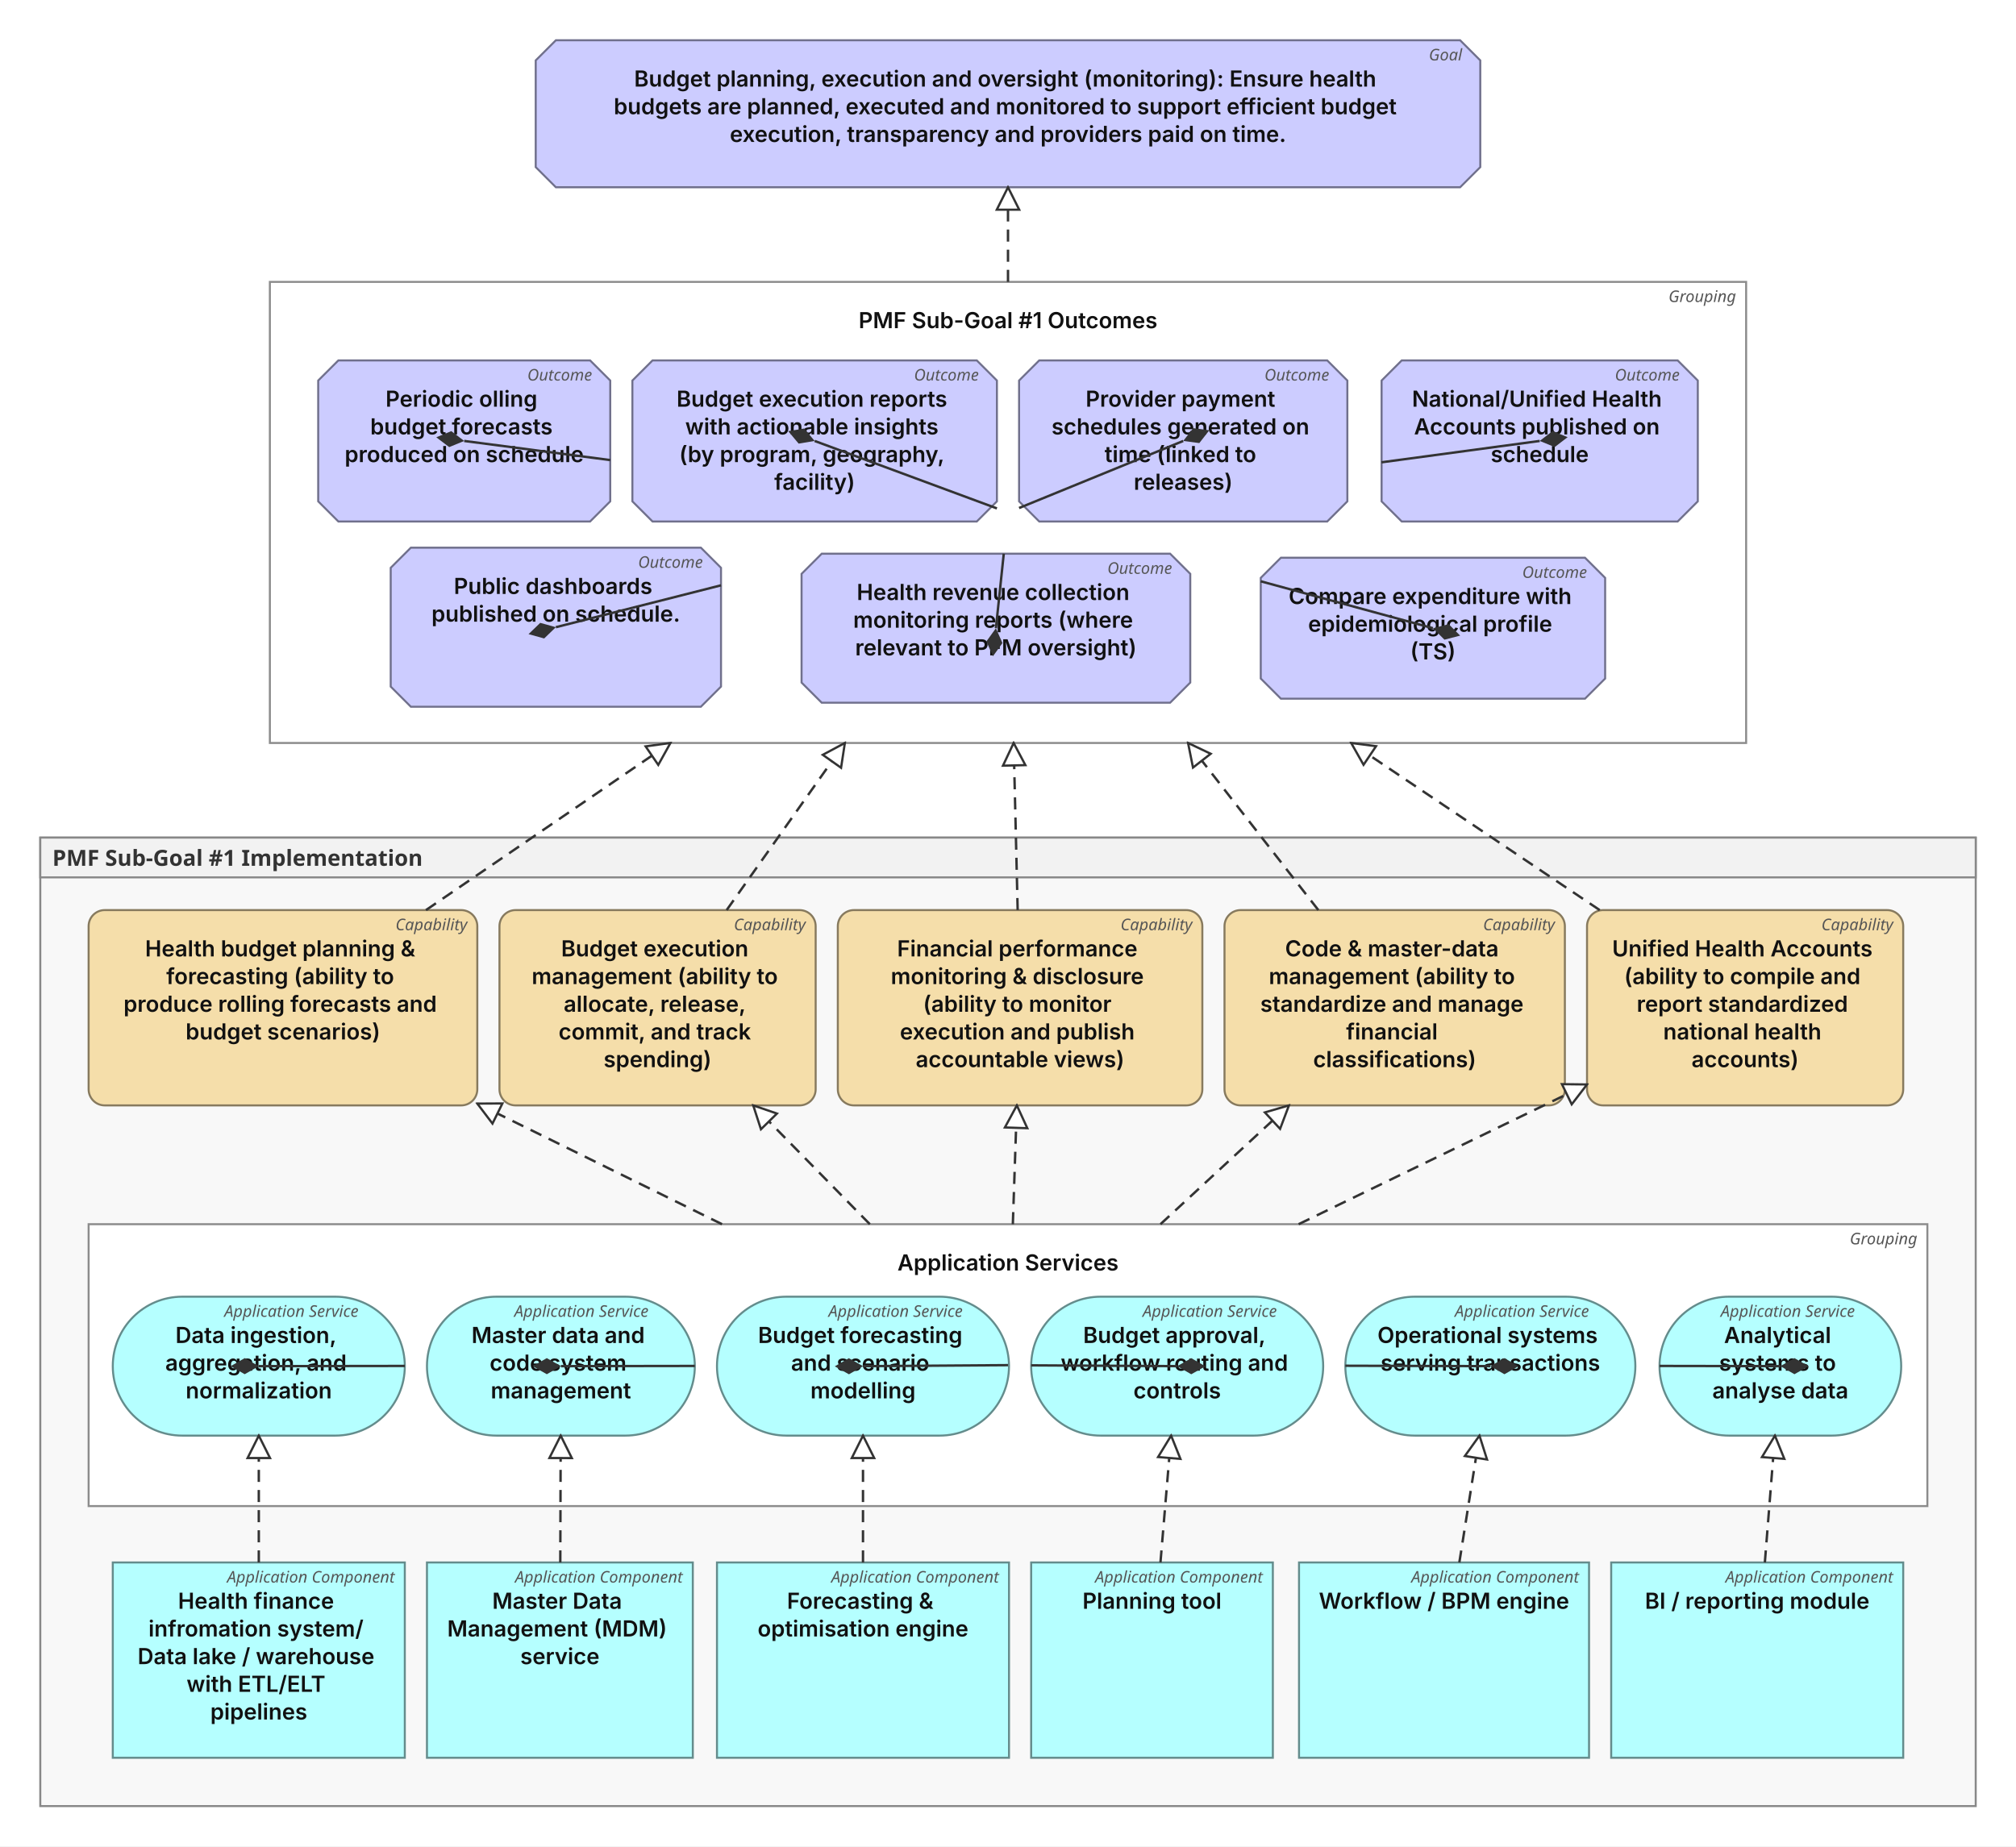
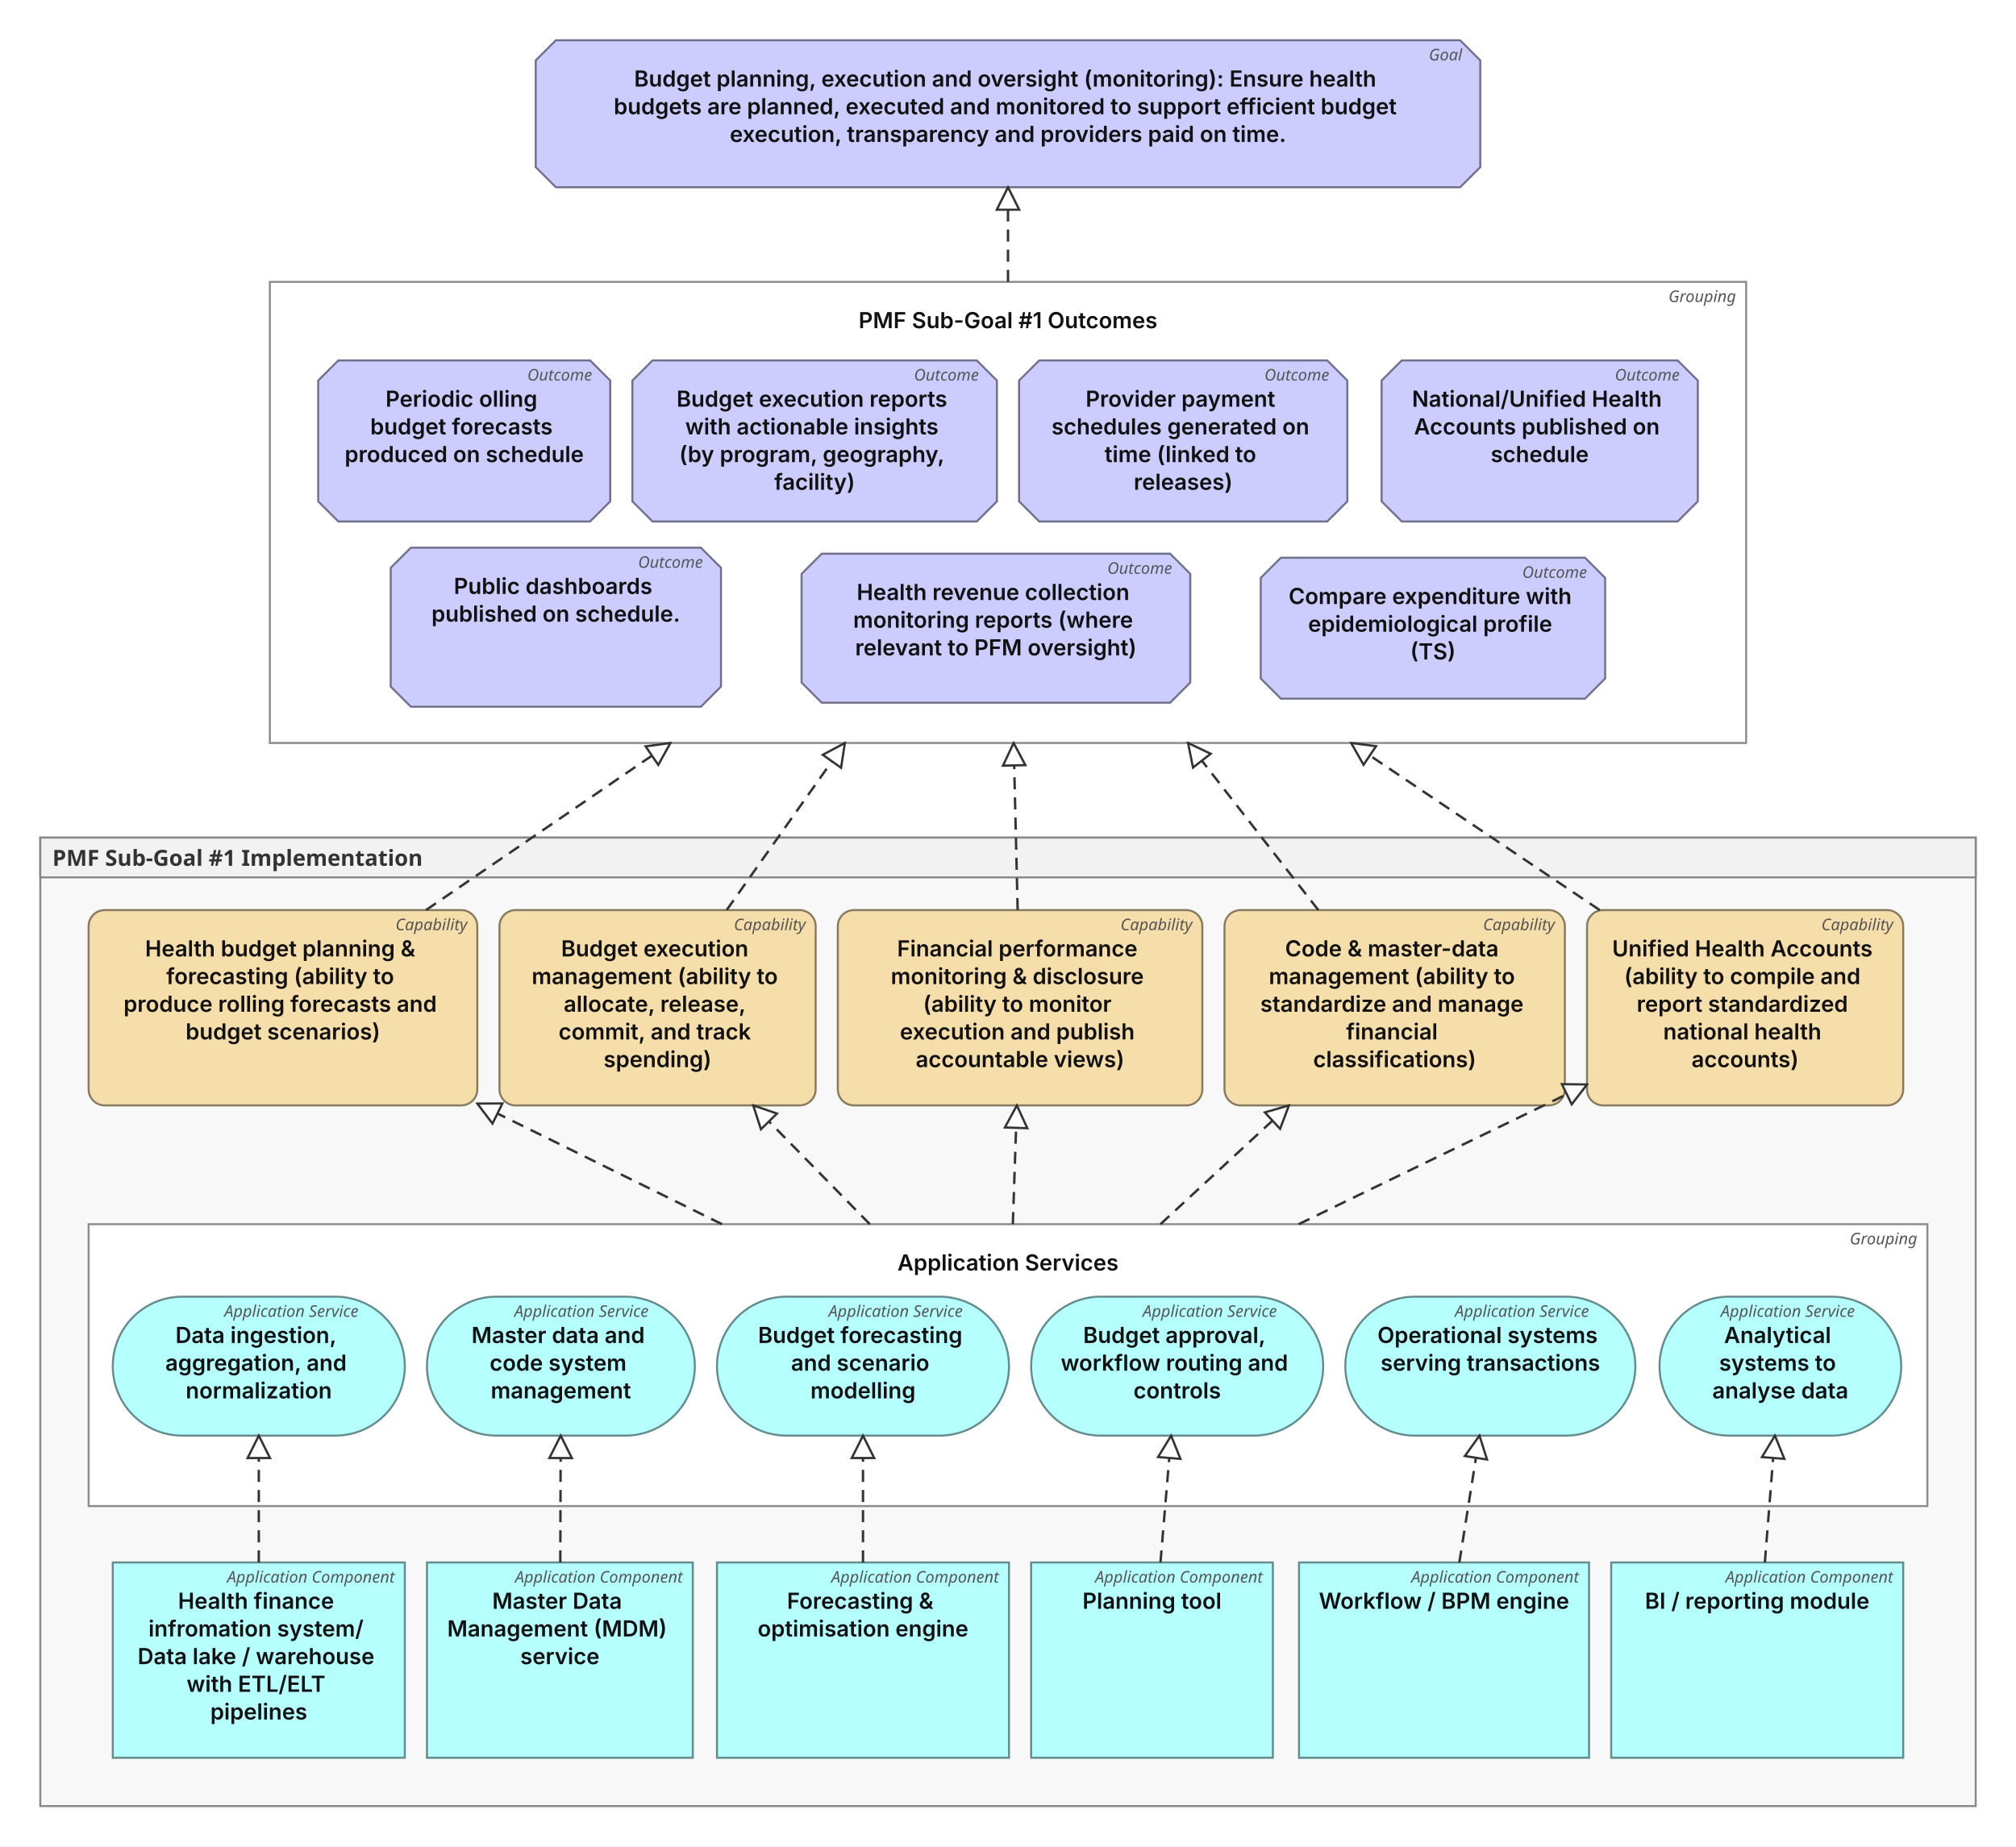
<svg xmlns="http://www.w3.org/2000/svg" viewBox="16 20 1001 917" width="1001" height="917" role="img" aria-labelledby="av-title">
  <style>
.av-name{font:600 11px system-ui,-apple-system,"Segoe UI",sans-serif;fill:#111}
.av-type{font:italic 8px system-ui,sans-serif;fill:#555}
.av-group{font:600 11px system-ui,sans-serif;fill:#333}
.av-note{font:10px system-ui,sans-serif;fill:#222}
.av-rel{font:9px system-ui,sans-serif;fill:#333;paint-order:stroke;stroke:#fff;stroke-width:3px}
a:hover rect,a:hover polygon,a:focus rect,a:focus polygon{stroke:#06c;stroke-width:2.5}
</style>
  <defs>
    <marker id="arrow-open" viewBox="0 0 12 12" refX="11" refY="6" markerWidth="11" markerHeight="11" orient="auto-start-reverse" markerUnits="userSpaceOnUse">
      <path d="M1 1 L11 6 L1 11" fill="none" stroke="#333" stroke-width="1.3" />
    </marker>
    <marker id="arrow-filled" viewBox="0 0 12 12" refX="11" refY="6" markerWidth="11" markerHeight="11" orient="auto-start-reverse" markerUnits="userSpaceOnUse">
      <path d="M1 1 L11 6 L1 11 Z" fill="#333" />
    </marker>
    <marker id="arrow-small" viewBox="0 0 10 10" refX="9" refY="5" markerWidth="8" markerHeight="8" orient="auto-start-reverse" markerUnits="userSpaceOnUse">
      <path d="M1 1 L9 5 L1 9" fill="none" stroke="#333" stroke-width="1.2" />
    </marker>
    <marker id="triangle-hollow" viewBox="0 0 14 14" refX="13" refY="7" markerWidth="13" markerHeight="13" orient="auto-start-reverse" markerUnits="userSpaceOnUse">
      <path d="M1 1 L13 7 L1 13 Z" fill="#fff" stroke="#333" stroke-width="1.2" />
    </marker>
    <marker id="diamond-filled" viewBox="0 0 16 10" refX="1" refY="5" markerWidth="16" markerHeight="10" orient="auto-start-reverse" markerUnits="userSpaceOnUse">
      <path d="M1 5 L8 1 L15 5 L8 9 Z" fill="#333" />
    </marker>
    <marker id="diamond-hollow" viewBox="0 0 16 10" refX="1" refY="5" markerWidth="16" markerHeight="10" orient="auto-start-reverse" markerUnits="userSpaceOnUse">
      <path d="M1 5 L8 1 L15 5 L8 9 Z" fill="#fff" stroke="#333" stroke-width="1.2" />
    </marker>
    <marker id="dot" viewBox="0 0 8 8" refX="4" refY="4" markerWidth="7" markerHeight="7" orient="auto" markerUnits="userSpaceOnUse">
      <circle cx="4" cy="4" r="3.2" fill="#333" />
    </marker>
    <pattern id="missing" width="8" height="8" patternUnits="userSpaceOnUse" patternTransform="rotate(45)">
      <rect width="8" height="8" fill="#fff" />
      <line x1="0" y1="0" x2="0" y2="8" stroke="#d33" stroke-width="2" />
    </pattern>
  </defs>
  <rect x="16" y="20" width="1001" height="917" fill="#fff" />
  <a href="../../../en/dpi-h-ra/archimate/0.2.0-draft.3/elements/id-4f312e0a0f054e3b8078411e8eac3089/" target="_top">
    <rect x="150" y="160" width="733" height="229" fill="#ffffff" stroke="#8c8c8c" stroke-width="1" />
    <text class="av-type" x="878" y="170" text-anchor="end">Grouping</text>
    <text class="av-name" x="516.5" y="183" text-anchor="middle">
      <tspan x="516.5" dy="0">PMF Sub-Goal #1 Outcomes</tspan>
    </text>
  </a>
  <a href="../../../en/dpi-h-ra/archimate/0.2.0-draft.3/elements/id-d6c8a3adbbe14290915ed56ac63df38e/" target="_top">
    <polygon points="184,199 309,199 319,209 319,269 309,279 184,279 174,269 174,209" fill="#ccccff" stroke="#70708c" stroke-width="1" />
    <text class="av-type" x="310" y="209" text-anchor="end">Outcome</text>
    <text class="av-name" x="246.5" y="222" text-anchor="middle">
      <tspan x="246.5" dy="0">Periodic olling</tspan>
      <tspan x="246.5" dy="13.75">budget forecasts</tspan>
      <tspan x="246.5" dy="13.75">produced on schedule</tspan>
    </text>
  </a>
  <a href="../../../en/dpi-h-ra/archimate/0.2.0-draft.3/elements/id-27dfaa36a3ad48c0a7d3c7407129f4e9/" target="_top">
    <polygon points="340,199 501,199 511,209 511,269 501,279 340,279 330,269 330,209" fill="#ccccff" stroke="#70708c" stroke-width="1" />
    <text class="av-type" x="502" y="209" text-anchor="end">Outcome</text>
    <text class="av-name" x="420.5" y="222" text-anchor="middle">
      <tspan x="420.5" dy="0">Budget execution reports</tspan>
      <tspan x="420.5" dy="13.75">with actionable insights</tspan>
      <tspan x="420.5" dy="13.75">(by program, geography,</tspan>
      <tspan x="420.5" dy="13.75">facility)</tspan>
    </text>
  </a>
  <a href="../../../en/dpi-h-ra/archimate/0.2.0-draft.3/elements/id-f7b46937d4284444a8306f113429775c/" target="_top">
    <polygon points="532,199 675,199 685,209 685,269 675,279 532,279 522,269 522,209" fill="#ccccff" stroke="#70708c" stroke-width="1" />
    <text class="av-type" x="676" y="209" text-anchor="end">Outcome</text>
    <text class="av-name" x="603.5" y="222" text-anchor="middle">
      <tspan x="603.5" dy="0">Provider payment</tspan>
      <tspan x="603.5" dy="13.75">schedules generated on</tspan>
      <tspan x="603.5" dy="13.75">time (linked to</tspan>
      <tspan x="603.5" dy="13.75">releases)</tspan>
    </text>
  </a>
  <a href="../../../en/dpi-h-ra/archimate/0.2.0-draft.3/elements/id-2b40f8be9afa45c0883b7415ddb4f07d/" target="_top">
    <polygon points="712,199 849,199 859,209 859,269 849,279 712,279 702,269 702,209" fill="#ccccff" stroke="#70708c" stroke-width="1" />
    <text class="av-type" x="850" y="209" text-anchor="end">Outcome</text>
    <text class="av-name" x="780.5" y="222" text-anchor="middle">
      <tspan x="780.5" dy="0">National/Unified Health</tspan>
      <tspan x="780.5" dy="13.75">Accounts published on</tspan>
      <tspan x="780.5" dy="13.75">schedule</tspan>
    </text>
  </a>
  <a href="../../../en/dpi-h-ra/archimate/0.2.0-draft.3/elements/id-aff02c164d894e66b2755b6cb4cf3345/" target="_top">
    <polygon points="220,292 364,292 374,302 374,361 364,371 220,371 210,361 210,302" fill="#ccccff" stroke="#70708c" stroke-width="1" />
    <text class="av-type" x="365" y="302" text-anchor="end">Outcome</text>
    <text class="av-name" x="292" y="315" text-anchor="middle">
      <tspan x="292" dy="0">Public dashboards</tspan>
      <tspan x="292" dy="13.75">published on schedule.</tspan>
    </text>
  </a>
  <a href="../../../en/dpi-h-ra/archimate/0.2.0-draft.3/elements/id-0e3b006e5f26415b9d20b2205f387716/" target="_top">
    <polygon points="424,295 597,295 607,305 607,359 597,369 424,369 414,359 414,305" fill="#ccccff" stroke="#70708c" stroke-width="1" />
    <text class="av-type" x="598" y="305" text-anchor="end">Outcome</text>
    <text class="av-name" x="510.5" y="318" text-anchor="middle">
      <tspan x="510.5" dy="0">Health revenue collection</tspan>
      <tspan x="510.5" dy="13.75">monitoring reports (where</tspan>
      <tspan x="510.5" dy="13.75">relevant to PFM oversight)</tspan>
    </text>
  </a>
  <a href="../../../en/dpi-h-ra/archimate/0.2.0-draft.3/elements/id-1e1abf701c3e4cb3911faae0b0289812/" target="_top">
    <polygon points="652,297 803,297 813,307 813,357 803,367 652,367 642,357 642,307" fill="#ccccff" stroke="#70708c" stroke-width="1" />
    <text class="av-type" x="804" y="307" text-anchor="end">Outcome</text>
    <text class="av-name" x="727.5" y="320" text-anchor="middle">
      <tspan x="727.5" dy="0">Compare expenditure with</tspan>
      <tspan x="727.5" dy="13.75">epidemiological profile</tspan>
      <tspan x="727.5" dy="13.75">(TS)</tspan>
    </text>
  </a>
  <a href="../../../en/dpi-h-ra/archimate/0.2.0-draft.3/elements/id-9d21928daf2b41ee8792e43b2b71cf36/" target="_top">
    <polygon points="292,40 741,40 751,50 751,103 741,113 292,113 282,103 282,50" fill="#ccccff" stroke="#70708c" stroke-width="1" />
    <text class="av-type" x="742" y="50" text-anchor="end">Goal</text>
    <text class="av-name" x="516.5" y="63" text-anchor="middle">
      <tspan x="516.5" dy="0">Budget planning, execution and oversight (monitoring): Ensure health</tspan>
      <tspan x="516.5" dy="13.75">budgets are planned, executed and monitored to support efficient budget</tspan>
      <tspan x="516.5" dy="13.75">execution, transparency and providers paid on time.</tspan>
    </text>
  </a>
  <g class="av-g">
    <rect x="36" y="436" width="961" height="481" fill="#f2f2f2" fill-opacity=".55" stroke="#888" />
    <rect x="36" y="436" width="961" height="19.75" fill="#f2f2f2" stroke="#888" />
    <text class="av-group" x="42" y="450">PMF Sub-Goal #1 Implementation</text>
  </g>
  <a href="../../../en/dpi-h-ra/archimate/0.2.0-draft.3/elements/id-a204602be1d4456191981dd920814544/" target="_top">
    <rect x="60" y="472" width="193" height="97" rx="8" fill="#f5deaa" stroke="#877a5e" stroke-width="1" />
    <text class="av-type" x="248" y="482" text-anchor="end">Capability</text>
    <text class="av-name" x="156.5" y="495" text-anchor="middle">
      <tspan x="156.5" dy="0">Health budget planning &amp;</tspan>
      <tspan x="156.5" dy="13.75">forecasting (ability to</tspan>
      <tspan x="156.5" dy="13.75">produce rolling forecasts and</tspan>
      <tspan x="156.5" dy="13.75">budget scenarios)</tspan>
    </text>
  </a>
  <a href="../../../en/dpi-h-ra/archimate/0.2.0-draft.3/elements/id-9f06e3f2181f45e995433846a8c45082/" target="_top">
    <rect x="264" y="472" width="157" height="97" rx="8" fill="#f5deaa" stroke="#877a5e" stroke-width="1" />
    <text class="av-type" x="416" y="482" text-anchor="end">Capability</text>
    <text class="av-name" x="342.5" y="495" text-anchor="middle">
      <tspan x="342.5" dy="0">Budget execution</tspan>
      <tspan x="342.5" dy="13.75">management (ability to</tspan>
      <tspan x="342.5" dy="13.75">allocate, release,</tspan>
      <tspan x="342.5" dy="13.75">commit, and track</tspan>
      <tspan x="342.5" dy="13.75">spending)</tspan>
    </text>
  </a>
  <a href="../../../en/dpi-h-ra/archimate/0.2.0-draft.3/elements/id-ceea0ba778324a9fac1fa1f11967667f/" target="_top">
    <rect x="432" y="472" width="181" height="97" rx="8" fill="#f5deaa" stroke="#877a5e" stroke-width="1" />
    <text class="av-type" x="608" y="482" text-anchor="end">Capability</text>
    <text class="av-name" x="522.5" y="495" text-anchor="middle">
      <tspan x="522.5" dy="0">Financial performance</tspan>
      <tspan x="522.5" dy="13.75">monitoring &amp; disclosure</tspan>
      <tspan x="522.5" dy="13.75">(ability to monitor</tspan>
      <tspan x="522.5" dy="13.75">execution and publish</tspan>
      <tspan x="522.5" dy="13.75">accountable views)</tspan>
    </text>
  </a>
  <a href="../../../en/dpi-h-ra/archimate/0.2.0-draft.3/elements/id-6f3358eb379144f3826b2c51ff66493a/" target="_top">
    <rect x="624" y="472" width="169" height="97" rx="8" fill="#f5deaa" stroke="#877a5e" stroke-width="1" />
    <text class="av-type" x="788" y="482" text-anchor="end">Capability</text>
    <text class="av-name" x="708.5" y="495" text-anchor="middle">
      <tspan x="708.5" dy="0">Code &amp; master-data</tspan>
      <tspan x="708.5" dy="13.75">management (ability to</tspan>
      <tspan x="708.5" dy="13.75">standardize and manage</tspan>
      <tspan x="708.5" dy="13.75">financial</tspan>
      <tspan x="708.5" dy="13.75">classifications)</tspan>
    </text>
  </a>
  <a href="../../../en/dpi-h-ra/archimate/0.2.0-draft.3/elements/id-50ad23c10dab416689d1f30c9cd56cd3/" target="_top">
    <rect x="804" y="472" width="157" height="97" rx="8" fill="#f5deaa" stroke="#877a5e" stroke-width="1" />
    <text class="av-type" x="956" y="482" text-anchor="end">Capability</text>
    <text class="av-name" x="882.5" y="495" text-anchor="middle">
      <tspan x="882.5" dy="0">Unified Health Accounts</tspan>
      <tspan x="882.5" dy="13.75">(ability to compile and</tspan>
      <tspan x="882.5" dy="13.75">report standardized</tspan>
      <tspan x="882.5" dy="13.75">national health</tspan>
      <tspan x="882.5" dy="13.75">accounts)</tspan>
    </text>
  </a>
  <a href="../../../en/dpi-h-ra/archimate/0.2.0-draft.3/elements/id-759ba58359254f8493c688555ad1c098/" target="_top">
    <rect x="60" y="628" width="913" height="140" fill="#ffffff" stroke="#8c8c8c" stroke-width="1" />
    <text class="av-type" x="968" y="638" text-anchor="end">Grouping</text>
    <text class="av-name" x="516.5" y="651" text-anchor="middle">
      <tspan x="516.5" dy="0">Application Services</tspan>
    </text>
  </a>
  <a href="../../../en/dpi-h-ra/archimate/0.2.0-draft.3/elements/id-192a753475c4485ab85871aae7954958/" target="_top">
    <rect x="72" y="664" width="145" height="69" rx="34.5" fill="#b5ffff" stroke="#648c8c" stroke-width="1" />
    <text class="av-type" x="194" y="674" text-anchor="end">Application Service</text>
    <text class="av-name" x="144.5" y="687" text-anchor="middle">
      <tspan x="144.5" dy="0">Data ingestion,</tspan>
      <tspan x="144.5" dy="13.75">aggregation, and</tspan>
      <tspan x="144.5" dy="13.75">normalization</tspan>
    </text>
  </a>
  <a href="../../../en/dpi-h-ra/archimate/0.2.0-draft.3/elements/id-09f1a5e308d8490aa6cb69690994a709/" target="_top">
    <rect x="228" y="664" width="133" height="69" rx="34.5" fill="#b5ffff" stroke="#648c8c" stroke-width="1" />
    <text class="av-type" x="338" y="674" text-anchor="end">Application Service</text>
    <text class="av-name" x="294.5" y="687" text-anchor="middle">
      <tspan x="294.5" dy="0">Master data and</tspan>
      <tspan x="294.5" dy="13.75">code system</tspan>
      <tspan x="294.5" dy="13.75">management</tspan>
    </text>
  </a>
  <a href="../../../en/dpi-h-ra/archimate/0.2.0-draft.3/elements/id-8843b7eb4e824cfb81dfab90dd81415d/" target="_top">
    <rect x="372" y="664" width="145" height="69" rx="34.5" fill="#b5ffff" stroke="#648c8c" stroke-width="1" />
    <text class="av-type" x="494" y="674" text-anchor="end">Application Service</text>
    <text class="av-name" x="444.5" y="687" text-anchor="middle">
      <tspan x="444.5" dy="0">Budget forecasting</tspan>
      <tspan x="444.5" dy="13.75">and scenario</tspan>
      <tspan x="444.5" dy="13.75">modelling</tspan>
    </text>
  </a>
  <a href="../../../en/dpi-h-ra/archimate/0.2.0-draft.3/elements/id-e07cd236229e4052a959bcc9d535d416/" target="_top">
    <rect x="528" y="664" width="145" height="69" rx="34.5" fill="#b5ffff" stroke="#648c8c" stroke-width="1" />
    <text class="av-type" x="650" y="674" text-anchor="end">Application Service</text>
    <text class="av-name" x="600.5" y="687" text-anchor="middle">
      <tspan x="600.5" dy="0">Budget approval,</tspan>
      <tspan x="600.5" dy="13.75">workflow routing and</tspan>
      <tspan x="600.5" dy="13.75">controls</tspan>
    </text>
  </a>
  <a href="../../../en/dpi-h-ra/archimate/0.2.0-draft.3/elements/id-798409720468446fb149fa4922c17cdb/" target="_top">
    <rect x="684" y="664" width="144" height="69" rx="34.5" fill="#b5ffff" stroke="#648c8c" stroke-width="1" />
    <text class="av-type" x="805" y="674" text-anchor="end">Application Service</text>
    <text class="av-name" x="756" y="687" text-anchor="middle">
      <tspan x="756" dy="0">Operational systems</tspan>
      <tspan x="756" dy="13.75">serving transactions</tspan>
    </text>
  </a>
  <a href="../../../en/dpi-h-ra/archimate/0.2.0-draft.3/elements/id-c0b035c07d26427c94dc63a9f322093d/" target="_top">
    <rect x="840" y="664" width="120" height="69" rx="34.5" fill="#b5ffff" stroke="#648c8c" stroke-width="1" />
    <text class="av-type" x="937" y="674" text-anchor="end">Application Service</text>
    <text class="av-name" x="900" y="687" text-anchor="middle">
      <tspan x="900" dy="0">Analytical</tspan>
      <tspan x="900" dy="13.75">systems to</tspan>
      <tspan x="900" dy="13.75">analyse data</tspan>
    </text>
  </a>
  <a href="../../../en/dpi-h-ra/archimate/0.2.0-draft.3/elements/id-bd63a7ee67a649318ba741e369373fac/" target="_top">
    <rect x="72" y="796" width="145" height="97" fill="#b5ffff" stroke="#648c8c" stroke-width="1" />
    <text class="av-type" x="212" y="806" text-anchor="end">Application Component</text>
    <text class="av-name" x="144.5" y="819" text-anchor="middle">
      <tspan x="144.5" dy="0">Health finance</tspan>
      <tspan x="144.5" dy="13.75">infromation system/</tspan>
      <tspan x="144.5" dy="13.75">Data lake / warehouse</tspan>
      <tspan x="144.5" dy="13.75">with ETL/ELT</tspan>
      <tspan x="144.5" dy="13.75">pipelines</tspan>
    </text>
  </a>
  <a href="../../../en/dpi-h-ra/archimate/0.2.0-draft.3/elements/id-77485854b8854e85bbec13dd0fbca02e/" target="_top">
    <rect x="228" y="796" width="132" height="97" fill="#b5ffff" stroke="#648c8c" stroke-width="1" />
    <text class="av-type" x="355" y="806" text-anchor="end">Application Component</text>
    <text class="av-name" x="294" y="819" text-anchor="middle">
      <tspan x="294" dy="0">Master Data</tspan>
      <tspan x="294" dy="13.75">Management (MDM)</tspan>
      <tspan x="294" dy="13.75">service</tspan>
    </text>
  </a>
  <a href="../../../en/dpi-h-ra/archimate/0.2.0-draft.3/elements/id-4aa0243ada294cb5844631bca19f54d4/" target="_top">
    <rect x="661" y="796" width="144" height="97" fill="#b5ffff" stroke="#648c8c" stroke-width="1" />
    <text class="av-type" x="800" y="806" text-anchor="end">Application Component</text>
    <text class="av-name" x="733" y="819" text-anchor="middle">
      <tspan x="733" dy="0">Workflow / BPM engine</tspan>
    </text>
  </a>
  <a href="../../../en/dpi-h-ra/archimate/0.2.0-draft.3/elements/id-4a2bdb2bb987426d8756a90253c7902a/" target="_top">
    <rect x="528" y="796" width="120" height="97" fill="#b5ffff" stroke="#648c8c" stroke-width="1" />
    <text class="av-type" x="643" y="806" text-anchor="end">Application Component</text>
    <text class="av-name" x="588" y="819" text-anchor="middle">
      <tspan x="588" dy="0">Planning tool</tspan>
    </text>
  </a>
  <a href="../../../en/dpi-h-ra/archimate/0.2.0-draft.3/elements/id-75007bbed9e84e3490bf9e91a48a04b3/" target="_top">
    <rect x="372" y="796" width="145" height="97" fill="#b5ffff" stroke="#648c8c" stroke-width="1" />
    <text class="av-type" x="512" y="806" text-anchor="end">Application Component</text>
    <text class="av-name" x="444.5" y="819" text-anchor="middle">
      <tspan x="444.5" dy="0">Forecasting &amp;</tspan>
      <tspan x="444.5" dy="13.75">optimisation engine</tspan>
    </text>
  </a>
  <a href="../../../en/dpi-h-ra/archimate/0.2.0-draft.3/elements/id-3622161229c94ebeae71a6e7fe35cada/" target="_top">
    <rect x="816" y="796" width="145" height="97" fill="#b5ffff" stroke="#648c8c" stroke-width="1" />
    <text class="av-type" x="956" y="806" text-anchor="end">Application Component</text>
    <text class="av-name" x="888.5" y="819" text-anchor="middle">
      <tspan x="888.5" dy="0">BI / reporting module</tspan>
    </text>
  </a>
-   <a href="../../../en/dpi-h-ra/archimate/0.2.0-draft.3/relationships/id-d1ff619293d44678b0c0aeba2ce1164d/" target="_top">
-     <path d="M603.5 239 L522 272.3" fill="none" stroke="#333" stroke-width="1.2" marker-start="url(#diamond-filled)" />
-     <path d="M603.5 239 L522 272.3" fill="none" stroke="transparent" stroke-width="8" />
-   </a>
-   <a href="../../../en/dpi-h-ra/archimate/0.2.0-draft.3/relationships/id-7642dabe0933486ab979a345bfd8f69e/" target="_top">
-     <path d="M780.5 239 L702 249.6" fill="none" stroke="#333" stroke-width="1.2" marker-start="url(#diamond-filled)" />
-     <path d="M780.5 239 L702 249.6" fill="none" stroke="transparent" stroke-width="8" />
-   </a>
-   <a href="../../../en/dpi-h-ra/archimate/0.2.0-draft.3/relationships/id-716b599623584ec88844dc4d0b8ee992/" target="_top">
-     <path d="M292 331.5 L374 310.7" fill="none" stroke="#333" stroke-width="1.2" marker-start="url(#diamond-filled)" />
-     <path d="M292 331.5 L374 310.7" fill="none" stroke="transparent" stroke-width="8" />
-   </a>
-   <a href="../../../en/dpi-h-ra/archimate/0.2.0-draft.3/relationships/id-54cd442dbeed47c1bb8ee247371aa1f4/" target="_top">
-     <path d="M420.5 239 L511 272.5" fill="none" stroke="#333" stroke-width="1.2" marker-start="url(#diamond-filled)" />
-     <path d="M420.5 239 L511 272.5" fill="none" stroke="transparent" stroke-width="8" />
-   </a>
-   <a href="../../../en/dpi-h-ra/archimate/0.2.0-draft.3/relationships/id-a6b6f9fee82c415cbcc554d129ea7079/" target="_top">
-     <path d="M510.5 332 L514.4 295" fill="none" stroke="#333" stroke-width="1.2" marker-start="url(#diamond-filled)" />
-     <path d="M510.5 332 L514.4 295" fill="none" stroke="transparent" stroke-width="8" />
-   </a>
-   <a href="../../../en/dpi-h-ra/archimate/0.2.0-draft.3/relationships/id-4110a801c14449d7be8acdcb1d54b40b/" target="_top">
-     <path d="M727.5 332 L642 308.7" fill="none" stroke="#333" stroke-width="1.2" marker-start="url(#diamond-filled)" />
-     <path d="M727.5 332 L642 308.7" fill="none" stroke="transparent" stroke-width="8" />
-   </a>
  <a href="../../../en/dpi-h-ra/archimate/0.2.0-draft.3/relationships/id-8bff59dacafc4942bbdabcd094db0b4c/" target="_top">
    <path d="M516.5 160 L516.5 113" fill="none" stroke="#333" stroke-width="1.2" stroke-dasharray="6 4" marker-end="url(#triangle-hollow)" />
    <path d="M516.5 160 L516.5 113" fill="none" stroke="transparent" stroke-width="8" />
  </a>
-   <a href="../../../en/dpi-h-ra/archimate/0.2.0-draft.3/relationships/id-3ebb66ef2caf451690eb19a8825f893b/" target="_top">
-     <path d="M246.5 239 L319 248.5" fill="none" stroke="#333" stroke-width="1.2" marker-start="url(#diamond-filled)" />
-     <path d="M246.5 239 L319 248.5" fill="none" stroke="transparent" stroke-width="8" />
-   </a>
  <a href="../../../en/dpi-h-ra/archimate/0.2.0-draft.3/relationships/id-fe067ff8192144889db3f15bfbc71565/" target="_top">
    <path d="M227.5 472 L348.9 389" fill="none" stroke="#333" stroke-width="1.2" stroke-dasharray="6 4" marker-end="url(#triangle-hollow)" />
    <path d="M227.5 472 L348.9 389" fill="none" stroke="transparent" stroke-width="8" />
  </a>
  <a href="../../../en/dpi-h-ra/archimate/0.2.0-draft.3/relationships/id-72ebaf3c5dd141a5b8de770c230193ff/" target="_top">
    <path d="M376.8 472 L435.5 389" fill="none" stroke="#333" stroke-width="1.2" stroke-dasharray="6 4" marker-end="url(#triangle-hollow)" />
    <path d="M376.8 472 L435.5 389" fill="none" stroke="transparent" stroke-width="8" />
  </a>
  <a href="../../../en/dpi-h-ra/archimate/0.2.0-draft.3/relationships/id-12aac891f263417aa7c7a79ac58c38f5/" target="_top">
    <path d="M521.3 472 L519.3 389" fill="none" stroke="#333" stroke-width="1.2" stroke-dasharray="6 4" marker-end="url(#triangle-hollow)" />
    <path d="M521.3 472 L519.3 389" fill="none" stroke="transparent" stroke-width="8" />
  </a>
  <a href="../../../en/dpi-h-ra/archimate/0.2.0-draft.3/relationships/id-4484addcd9bf44519b96d1fcc962e0e4/" target="_top">
    <path d="M670.6 472 L605.9 389" fill="none" stroke="#333" stroke-width="1.2" stroke-dasharray="6 4" marker-end="url(#triangle-hollow)" />
    <path d="M670.6 472 L605.9 389" fill="none" stroke="transparent" stroke-width="8" />
  </a>
  <a href="../../../en/dpi-h-ra/archimate/0.2.0-draft.3/relationships/id-5c3bea7eac5040d490dccea758bd9fad/" target="_top">
    <path d="M810.3 472 L686.9 389" fill="none" stroke="#333" stroke-width="1.2" stroke-dasharray="6 4" marker-end="url(#triangle-hollow)" />
    <path d="M810.3 472 L686.9 389" fill="none" stroke="transparent" stroke-width="8" />
  </a>
  <a href="../../../en/dpi-h-ra/archimate/0.2.0-draft.3/relationships/id-3bb574ebfdab4f1cb0cb7f2e9e30904f/" target="_top">
    <path d="M447.9 628 L390 569" fill="none" stroke="#333" stroke-width="1.2" stroke-dasharray="6 4" marker-end="url(#triangle-hollow)" />
    <path d="M447.9 628 L390 569" fill="none" stroke="transparent" stroke-width="8" />
  </a>
-   <a href="../../../en/dpi-h-ra/archimate/0.2.0-draft.3/relationships/id-9ca8c5d0b64d44488af9bb05084af376/" target="_top">
-     <path d="M600.5 698.5 L528 698.1" fill="none" stroke="#333" stroke-width="1.2" marker-start="url(#diamond-filled)" />
-     <path d="M600.5 698.5 L528 698.1" fill="none" stroke="transparent" stroke-width="8" />
-   </a>
  <a href="../../../en/dpi-h-ra/archimate/0.2.0-draft.3/relationships/id-7ba3596e88e64ecdadbfe0b2be8f7d57/" target="_top">
    <path d="M518.9 628 L520.9 569" fill="none" stroke="#333" stroke-width="1.2" stroke-dasharray="6 4" marker-end="url(#triangle-hollow)" />
    <path d="M518.9 628 L520.9 569" fill="none" stroke="transparent" stroke-width="8" />
  </a>
-   <a href="../../../en/dpi-h-ra/archimate/0.2.0-draft.3/relationships/id-84eed369c6a2423b830eaaa840413a5e/" target="_top">
-     <path d="M900 698.5 L840 698.4" fill="none" stroke="#333" stroke-width="1.2" marker-start="url(#diamond-filled)" />
-     <path d="M900 698.5 L840 698.4" fill="none" stroke="transparent" stroke-width="8" />
-   </a>
-   <a href="../../../en/dpi-h-ra/archimate/0.2.0-draft.3/relationships/id-30fd149c5140492c8196950b991ad215/" target="_top">
-     <path d="M444.5 698.5 L516.5 698" fill="none" stroke="#333" stroke-width="1.2" marker-start="url(#diamond-filled)" />
-     <path d="M444.5 698.5 L516.5 698" fill="none" stroke="transparent" stroke-width="8" />
-   </a>
  <a href="../../../en/dpi-h-ra/archimate/0.2.0-draft.3/relationships/id-801b52d0c698499790cf1b4cbd22affe/" target="_top">
    <path d="M592.2 628 L656 569" fill="none" stroke="#333" stroke-width="1.2" stroke-dasharray="6 4" marker-end="url(#triangle-hollow)" />
    <path d="M592.2 628 L656 569" fill="none" stroke="transparent" stroke-width="8" />
  </a>
  <a href="../../../en/dpi-h-ra/archimate/0.2.0-draft.3/relationships/id-75dc8934ee1f42468a5148c63f6d037f/" target="_top">
    <path d="M660.8 628 L804 558.6" fill="none" stroke="#333" stroke-width="1.2" stroke-dasharray="6 4" marker-end="url(#triangle-hollow)" />
    <path d="M660.8 628 L804 558.6" fill="none" stroke="transparent" stroke-width="8" />
  </a>
-   <a href="../../../en/dpi-h-ra/archimate/0.2.0-draft.3/relationships/id-c37dc79edfa1408abc3026a62a4228a1/" target="_top">
-     <path d="M294.5 698.5 L361 698.4" fill="none" stroke="#333" stroke-width="1.2" marker-start="url(#diamond-filled)" />
-     <path d="M294.5 698.5 L361 698.4" fill="none" stroke="transparent" stroke-width="8" />
-   </a>
-   <a href="../../../en/dpi-h-ra/archimate/0.2.0-draft.3/relationships/id-7e05bfcaa29d48e594bb812f714edcb2/" target="_top">
-     <path d="M756 698.5 L684 698.3" fill="none" stroke="#333" stroke-width="1.2" marker-start="url(#diamond-filled)" />
-     <path d="M756 698.5 L684 698.3" fill="none" stroke="transparent" stroke-width="8" />
-   </a>
-   <a href="../../../en/dpi-h-ra/archimate/0.2.0-draft.3/relationships/id-d16184d6c6f9416591ecb0b083425ee7/" target="_top">
-     <path d="M144.5 698.5 L217 698.4" fill="none" stroke="#333" stroke-width="1.2" marker-start="url(#diamond-filled)" />
-     <path d="M144.5 698.5 L217 698.4" fill="none" stroke="transparent" stroke-width="8" />
-   </a>
  <a href="../../../en/dpi-h-ra/archimate/0.2.0-draft.3/relationships/id-9f19a7916dae467e90d76fb1f074f344/" target="_top">
    <path d="M374.5 628 L253 568.1" fill="none" stroke="#333" stroke-width="1.2" stroke-dasharray="6 4" marker-end="url(#triangle-hollow)" />
    <path d="M374.5 628 L253 568.1" fill="none" stroke="transparent" stroke-width="8" />
  </a>
  <a href="../../../en/dpi-h-ra/archimate/0.2.0-draft.3/relationships/id-30d4497119134699aa6feef3cd8256cc/" target="_top">
    <path d="M144.5 796 L144.5 733" fill="none" stroke="#333" stroke-width="1.2" stroke-dasharray="6 4" marker-end="url(#triangle-hollow)" />
    <path d="M144.5 796 L144.5 733" fill="none" stroke="transparent" stroke-width="8" />
  </a>
  <a href="../../../en/dpi-h-ra/archimate/0.2.0-draft.3/relationships/id-0515820fc8c840918ba87987a29d89d1/" target="_top">
    <path d="M294.2 796 L294.4 733" fill="none" stroke="#333" stroke-width="1.2" stroke-dasharray="6 4" marker-end="url(#triangle-hollow)" />
    <path d="M294.2 796 L294.4 733" fill="none" stroke="transparent" stroke-width="8" />
  </a>
  <a href="../../../en/dpi-h-ra/archimate/0.2.0-draft.3/relationships/id-71c6310d948647c887851fc4385a103a/" target="_top">
    <path d="M740.6 796 L750.6 733" fill="none" stroke="#333" stroke-width="1.2" stroke-dasharray="6 4" marker-end="url(#triangle-hollow)" />
    <path d="M740.6 796 L750.6 733" fill="none" stroke="transparent" stroke-width="8" />
  </a>
  <a href="../../../en/dpi-h-ra/archimate/0.2.0-draft.3/relationships/id-b1517fa7917e42228a2e9a9eb58a6852/" target="_top">
    <path d="M592.2 796 L597.5 733" fill="none" stroke="#333" stroke-width="1.2" stroke-dasharray="6 4" marker-end="url(#triangle-hollow)" />
    <path d="M592.2 796 L597.5 733" fill="none" stroke="transparent" stroke-width="8" />
  </a>
  <a href="../../../en/dpi-h-ra/archimate/0.2.0-draft.3/relationships/id-ad1bcd901c6f46a783d5b519a1eb7aa6/" target="_top">
    <path d="M444.5 796 L444.5 733" fill="none" stroke="#333" stroke-width="1.2" stroke-dasharray="6 4" marker-end="url(#triangle-hollow)" />
    <path d="M444.5 796 L444.5 733" fill="none" stroke="transparent" stroke-width="8" />
  </a>
  <a href="../../../en/dpi-h-ra/archimate/0.2.0-draft.3/relationships/id-18932cf40cc54fb3a800c4e05c0584c0/" target="_top">
    <path d="M892.3 796 L897.3 733" fill="none" stroke="#333" stroke-width="1.2" stroke-dasharray="6 4" marker-end="url(#triangle-hollow)" />
    <path d="M892.3 796 L897.3 733" fill="none" stroke="transparent" stroke-width="8" />
  </a>
</svg>
